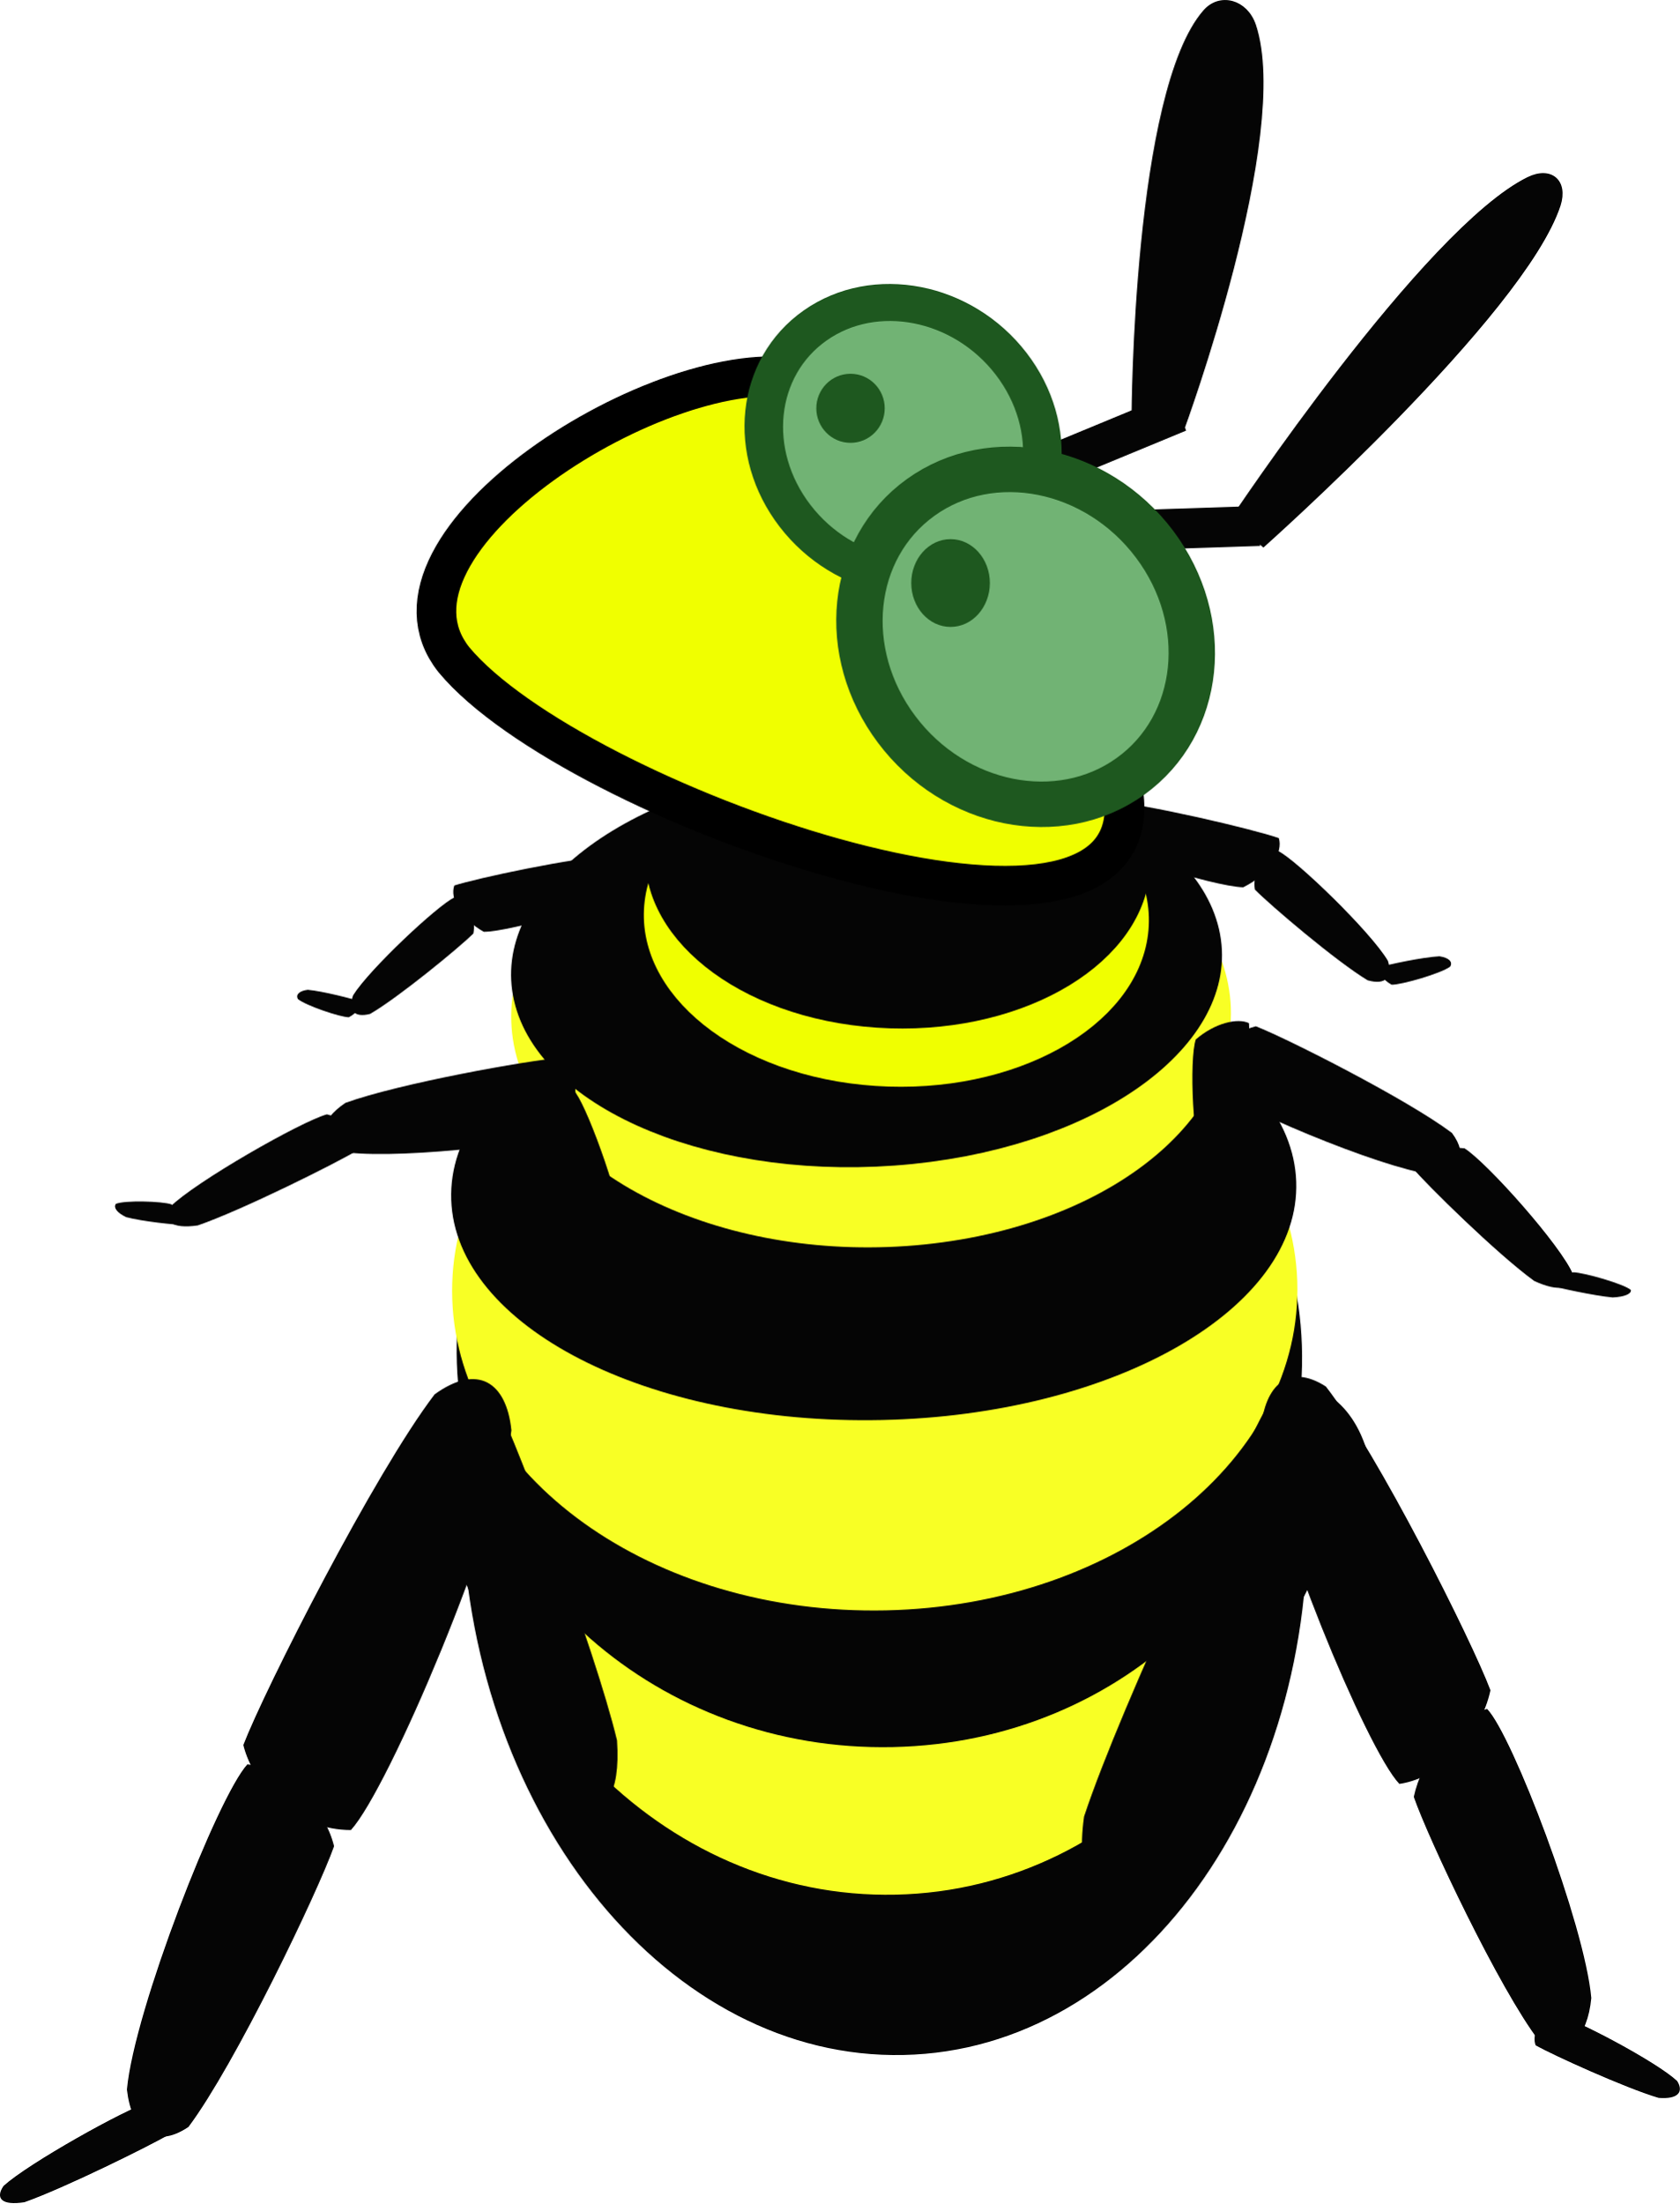
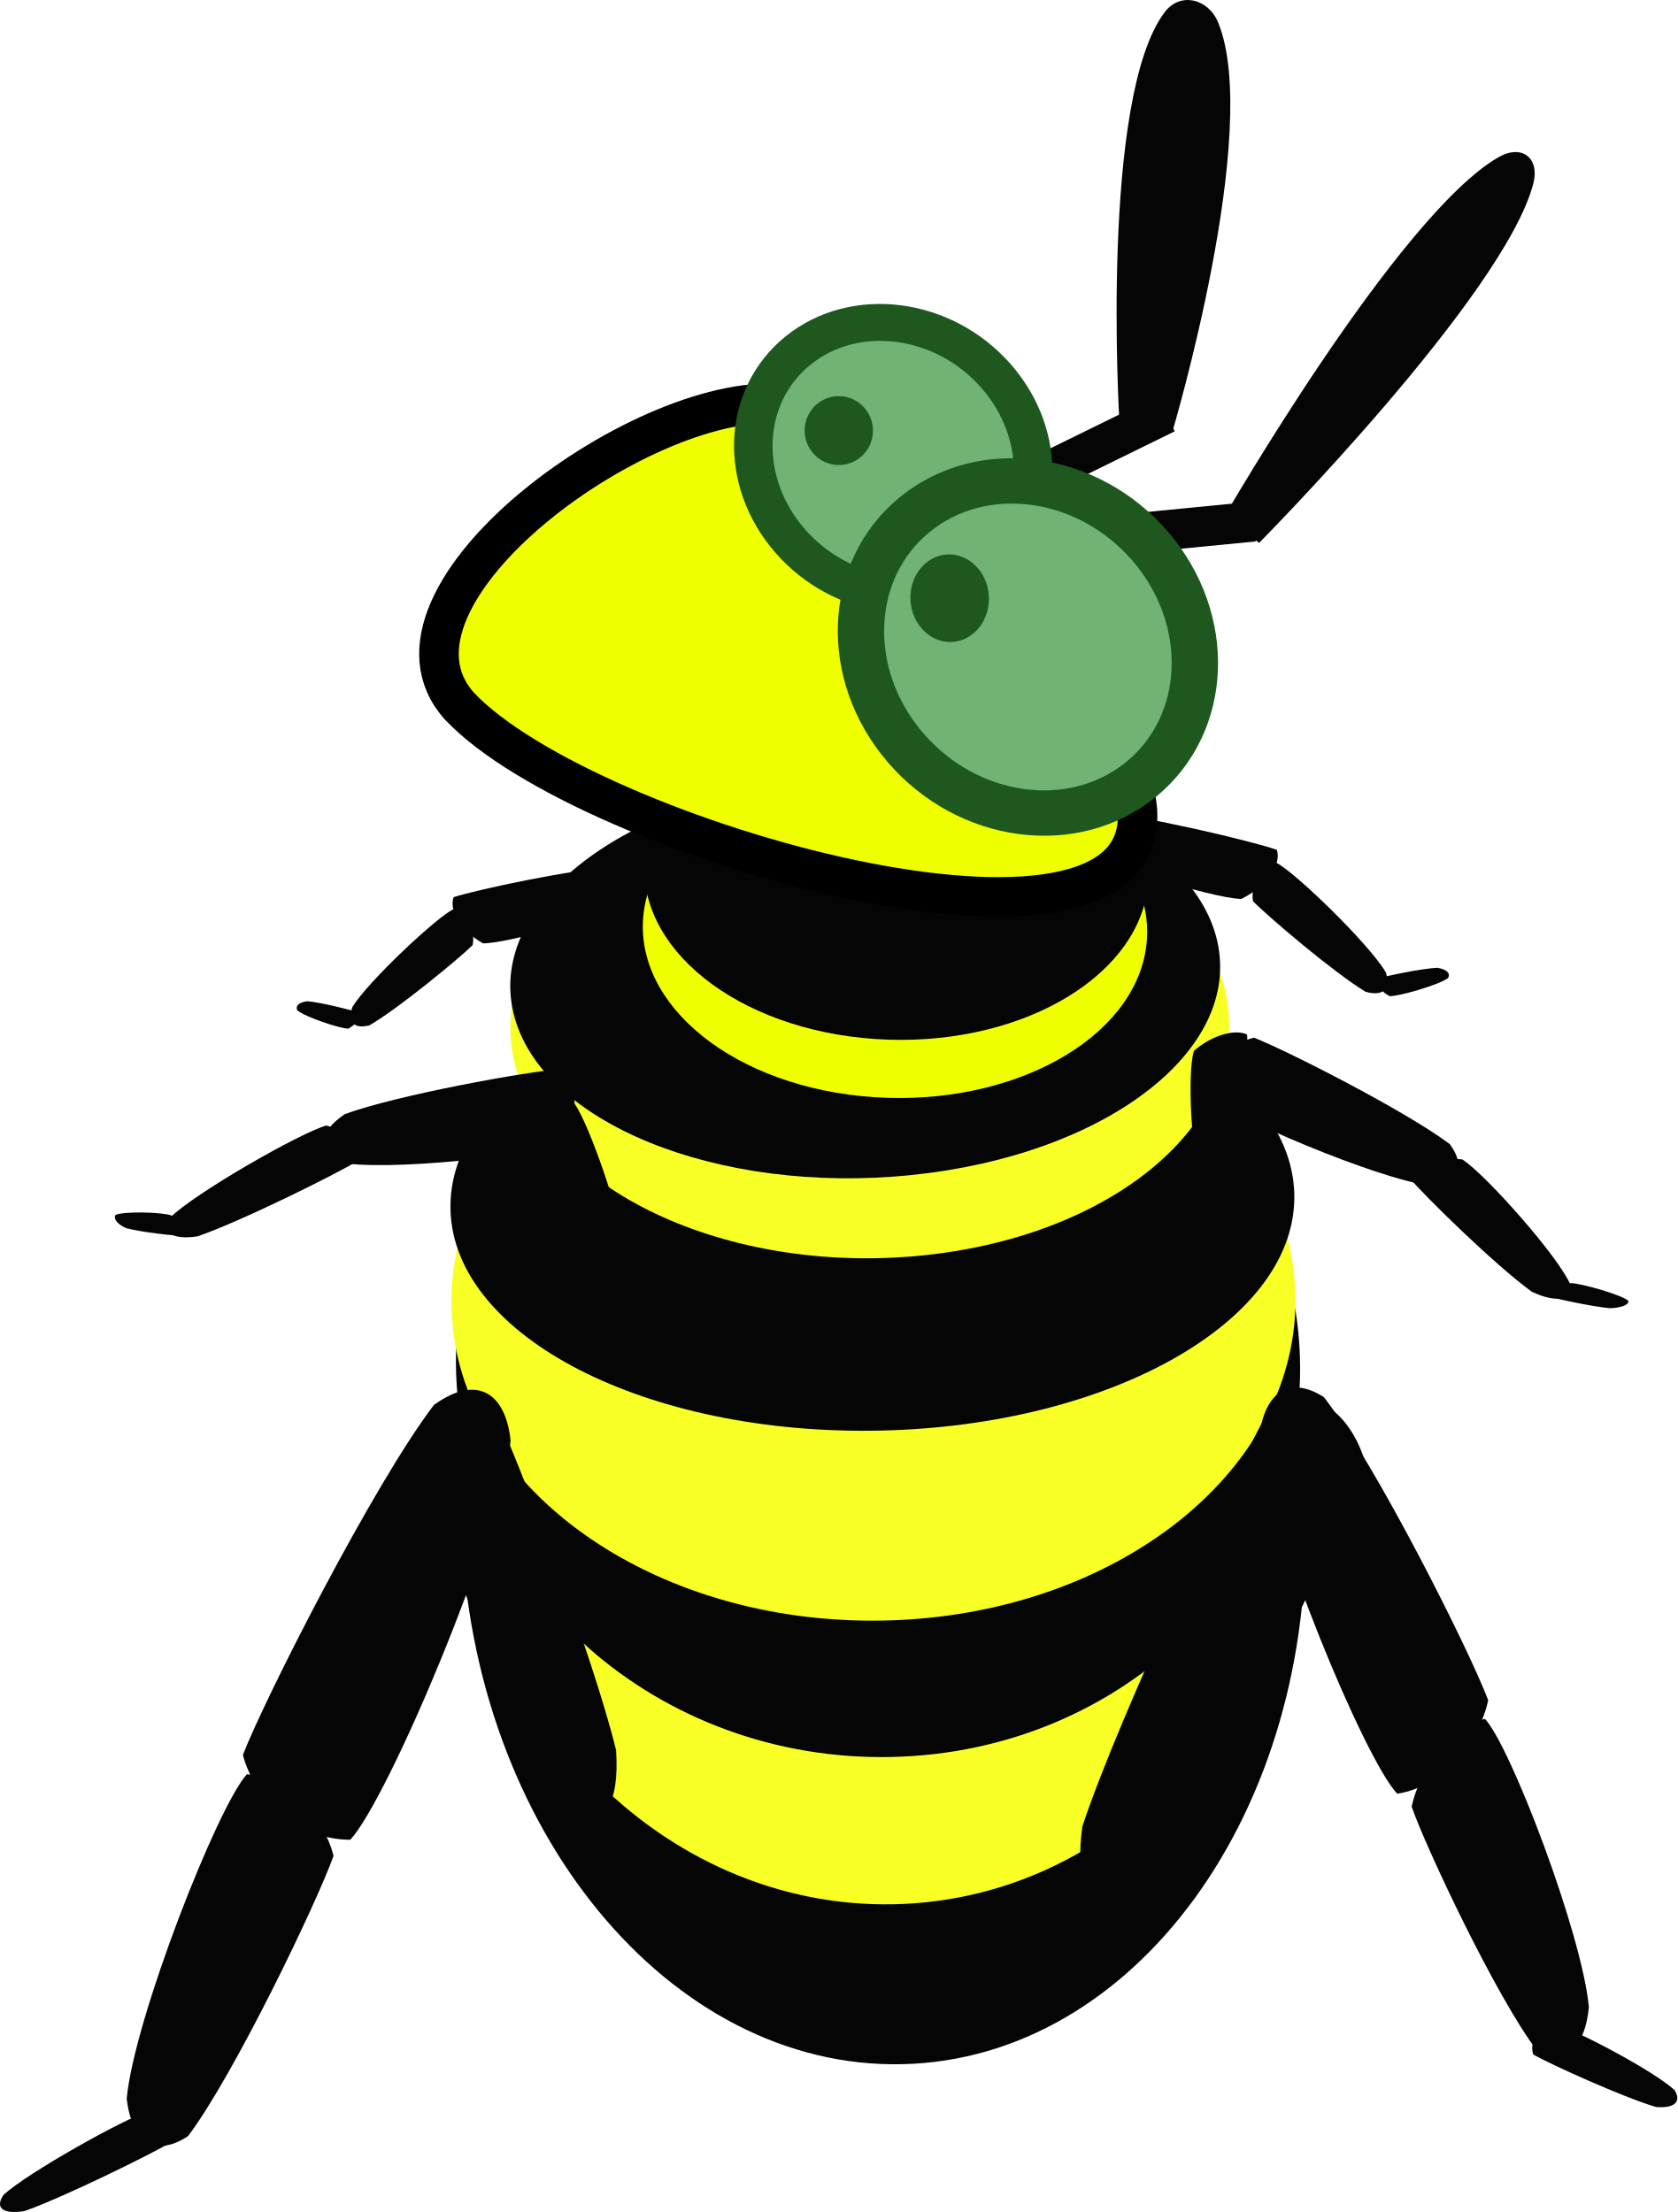
- <svg xmlns="http://www.w3.org/2000/svg" xmlns:xlink="http://www.w3.org/1999/xlink" width="217.765" height="285.497" viewBox="0 0 57.617 75.538" version="1.1" id="svg5">
+ <svg xmlns="http://www.w3.org/2000/svg" xmlns:xlink="http://www.w3.org/1999/xlink" width="217.765" height="287.252" viewBox="0 0 57.617 76.002" version="1.1" id="svg5">
  <defs id="defs2" />
-   <g id="layer1" transform="translate(-48.32169,-77.46625)">
-     <use x="0" y="0" xlink:href="#rect76516" id="use78163" transform="matrix(0.9444497,-0.3551362,0.30415,0.9444497,-26.7083,33.90042)" width="100%" height="100%" />
-     <rect style="fill:#050505;fill-opacity:1;stroke:none;stroke-width:2.353;stroke-linecap:round;stroke-linejoin:round;stroke-miterlimit:4;stroke-dasharray:none;stroke-opacity:1;paint-order:stroke fill markers" id="rect76516" width="1.371" height="6.467" x="-99.158" y="-88.783" transform="matrix(-0.02832063,-0.9995989,-0.9994533,0.03306334,0,0)" />
-     <path id="path117403-5" style="fill:#050505;stroke-width:1.392;stroke-linecap:round;stroke-linejoin:round" d="m 88.93,92.223 -1.798,-0.5 c 0,0 0.042,-11.141 2.468,-13.905 0.558,-0.636 1.508,-0.371 1.798,0.5 1.262,3.79 -2.468,13.905 -2.468,13.905 z" />
-     <path id="path22857-2" style="fill:#050505;stroke-width:1.311;stroke-linecap:round;stroke-linejoin:round" d="m 91.654,96.24 -1.133,-0.982 c 0,0 6.627,-9.963 10.19,-11.718 0.819,-0.404 1.418,0.116 1.133,0.982 -1.24,3.769 -10.19,11.718 -10.19,11.718 z" />
+   <g id="layer1" transform="translate(-48.32169,-77.00198)">
    <ellipse style="fill:#050505;fill-opacity:1;stroke-width:0.352;stroke-linejoin:bevel" id="path846" cx="-130.852" cy="-74.169" rx="18.758" ry="14.495" transform="matrix(-0.03448445,-0.9994052,-0.9997687,0.02150934,0,0)" />
    <ellipse style="fill:#f8ff25;fill-opacity:1;stroke-width:0.324;stroke-linejoin:bevel" id="ellipse1398" cx="-128.248" cy="-74.087" rx="15.861" ry="14.495" transform="matrix(-0.03448445,-0.9994052,-0.9997687,0.02150934,0,0)" />
    <ellipse style="fill:#050505;fill-opacity:1;stroke-width:0.298;stroke-linejoin:bevel" id="ellipse1840" cx="-125.571" cy="-74.169" rx="13.477" ry="14.495" transform="matrix(-0.03448445,-0.9994052,-0.9997687,0.02150934,0,0)" />
    <ellipse style="fill:#f8ff25;fill-opacity:1;stroke-width:0.269;stroke-linejoin:bevel" id="ellipse1842" cx="-123.371" cy="-74.087" rx="10.984" ry="14.495" transform="matrix(-0.03448445,-0.9994052,-0.9997687,0.02150934,0,0)" />
    <ellipse style="fill:#050505;fill-opacity:1;stroke-width:0.228;stroke-linejoin:bevel" id="ellipse1844" cx="-119.96" cy="-74.169" rx="7.867" ry="14.495" transform="matrix(-0.03448445,-0.9994052,-0.9997687,0.02150934,0,0)" />
    <g id="g4839" transform="matrix(-0.2410329,-1.039669,-1.253844,0.1278987,257.1351,204.3703)">
      <ellipse style="fill:#f8ff25;fill-opacity:1;stroke-width:0.183;stroke-linejoin:bevel" id="ellipse4835" cx="103.697" cy="122.777" rx="7.573" ry="9.735" />
      <ellipse style="fill:#050505;fill-opacity:1;stroke-width:0.17;stroke-linejoin:bevel" id="ellipse4833" cx="105.319" cy="122.589" rx="6.563" ry="9.641" />
    </g>
    <g id="g85882" transform="matrix(-0.08502437,-0.6718796,-0.7657144,0.07460501,161.1199,136.0167)">
      <path id="path17998" style="fill:#050505;stroke-width:0.169;stroke-linejoin:bevel" d="m 42.56,127.442 c 0.649,0.829 1.601,0.706 2.388,-0.592 0.72,-2.489 1.251,-8.348 1.212,-9.771 -0.755,-0.637 -2.335,-0.702 -3.716,0.176 -0.545,1.413 -0.609,8.219 0.117,10.188 z" />
      <path id="path18103" style="fill:#050505;stroke-width:0.12;stroke-linejoin:bevel" d="m 40.56,135.195 c -0.663,0.422 -1.13,0.056 -1.065,-1.127 0.549,-2.039 2.47,-6.504 3.028,-7.539 0.647,-0.251 1.524,0.159 1.938,1.205 -0.239,1.197 -2.768,6.223 -3.901,7.461 z" />
      <path id="path18107" style="fill:#050505;stroke-width:0.108;stroke-linejoin:bevel" d="m 36.962,115.306 c -0.552,0.27 -0.393,0.844 0.604,1.479 1.852,0.755 6.127,1.85 7.153,2.017 0.405,-0.357 0.335,-1.275 -0.401,-2.202 -1.061,-0.508 -5.987,-1.456 -7.356,-1.294 z" />
      <path id="path18118" style="fill:#050505;stroke-width:0.044;stroke-linejoin:bevel" d="m 40.984,137.571 c -0.164,0.136 -0.446,0.011 -0.719,-0.381 -0.291,-0.674 -0.637,-2.144 -0.671,-2.485 0.201,-0.079 0.662,0.063 1.095,0.413 0.205,0.396 0.444,2.049 0.295,2.453 z" />
    </g>
    <g id="g14903" transform="matrix(0.1059046,-0.8493818,-1.146431,-0.07646412,208.2565,206.448)">
      <ellipse style="fill:#f0ff00;fill-opacity:1;stroke-width:0.308;stroke-linejoin:bevel" id="path9417" cx="103.803" cy="122.279" rx="6.793" ry="7.529" />
      <ellipse style="fill:#050505;fill-opacity:1;stroke-width:0.308;stroke-linejoin:bevel" id="ellipse11237" cx="106.139" cy="122.452" rx="6.793" ry="7.529" />
    </g>
    <g id="g18545" transform="matrix(-0.603805,0.4993672,0.6380402,0.3716038,59.75424,23.6387)">
      <g id="g18541" transform="translate(2.942308,-12.11538)">
        <path id="path18535" style="fill:#050505;stroke-width:0.167;stroke-linejoin:bevel" d="m 81.84,151.408 c -0.729,0.762 -1.6,0.499 -2.144,-0.954 -0.307,-2.671 0.059,-8.791 0.305,-10.253 0.799,-0.549 2.285,-0.388 3.446,0.715 0.301,1.536 -0.64,8.566 -1.608,10.492 z" />
        <path id="path18537" style="fill:#050505;stroke-width:0.119;stroke-linejoin:bevel" d="m 82.568,159.692 c 0.557,0.531 1.047,0.221 1.16,-1.009 -0.213,-2.183 -1.351,-7.063 -1.72,-8.212 -0.568,-0.351 -1.447,-0.054 -1.988,0.964 0.047,1.269 1.671,6.817 2.548,8.257 z" />
        <path id="path18539" style="fill:#050505;stroke-width:0.108;stroke-linejoin:bevel" d="m 87.036,144.091 c 0.102,0.627 -0.425,0.858 -1.466,0.431 -1.611,-1.06 -4.834,-3.915 -5.534,-4.661 0.046,-0.561 0.786,-1.081 1.904,-1.055 0.981,0.56 4.455,4.047 5.096,5.285 z" />
      </g>
      <path id="path18543" style="fill:#050505;stroke-width:0.044;stroke-linejoin:bevel" d="m 84.765,149.967 c 0.133,0.164 0.415,0.076 0.728,-0.29 0.371,-0.653 0.91,-2.12 0.992,-2.467 -0.176,-0.11 -0.628,-0.03 -1.084,0.268 -0.25,0.379 -0.716,2.05 -0.636,2.488 z" />
    </g>
    <g id="g18128" transform="matrix(0.4252114,-0.8506074,0.7977144,0.3464429,-66.44817,136.5069)">
      <path id="path18105" style="fill:#050505;stroke-width:0.068;stroke-linejoin:bevel" d="m 90.073,143.472 c -0.117,0.457 0.143,0.643 0.743,0.364 0.969,-0.724 2.982,-2.711 3.432,-3.235 0.031,-0.413 -0.314,-0.819 -0.916,-0.836 -0.582,0.378 -2.792,2.82 -3.259,3.706 z" />
      <path id="path18000" style="fill:#050505;stroke-width:0.108;stroke-linejoin:bevel" d="m 93.069,140.077 c 0.317,-0.551 0.871,-0.396 1.408,0.593 0.578,1.84 1.271,6.089 1.342,7.11 -0.391,0.406 -1.293,0.341 -2.143,-0.386 -0.406,-1.054 -0.894,-5.952 -0.608,-7.316 z" />
      <path id="path18120" style="fill:#050505;stroke-width:0.085;stroke-linejoin:bevel" d="m 93.328,153.798 c -0.451,0.465 -0.848,0.384 -0.942,-0.366 0.17,-1.428 1.086,-4.774 1.383,-5.586 0.46,-0.355 1.173,-0.373 1.612,0.144 -0.036,0.812 -1.345,4.694 -2.054,5.807 z" />
      <path id="path18122" style="fill:#050505;stroke-width:0.036;stroke-linejoin:bevel" d="m 94.026,156.105 c 0.19,0.019 0.281,-0.185 0.189,-0.562 -0.267,-0.571 -1.027,-1.692 -1.231,-1.932 -0.175,0.034 -0.364,0.327 -0.399,0.745 0.136,0.35 1.083,1.547 1.441,1.749 z" />
    </g>
-     <path id="ellipse4848" style="fill:#f0ff00;stroke:#000000;stroke-width:1.359;stroke-linejoin:bevel;stroke-miterlimit:4;stroke-dasharray:none;stroke-opacity:1" d="m 86.892,105.113 c -0.1,-3.676 -5.294,-13.474 -11.09,-14.655 -4.69,-0.956 -15.114,5.611 -11.913,9.629 4.073,4.9 23.09,11.556 23.003,5.027 z" />
-     <ellipse style="fill:#71b374;fill-opacity:1;stroke:#1e581f;stroke-width:1.296;stroke-linejoin:bevel;stroke-miterlimit:4;stroke-dasharray:none;stroke-opacity:1" id="ellipse8628" cx="-6.43" cy="121.428" rx="4.531" ry="4.947" transform="matrix(-0.8178442,0.5754397,0.6097208,0.7926163,0,0)" />
-     <ellipse style="fill:#71b374;fill-opacity:1;stroke:#1e581f;stroke-width:1.575;stroke-linejoin:bevel;stroke-miterlimit:4;stroke-dasharray:none;stroke-opacity:1" id="ellipse18455" cx="-7.005" cy="129.4" rx="5.445" ry="5.984" transform="matrix(-0.8118511,0.5838645,0.6013263,0.7990035,0,0)" />
-     <ellipse style="fill:#1e581f;fill-opacity:1;stroke:none;stroke-width:2.608;stroke-linecap:round;stroke-linejoin:round;stroke-opacity:1;paint-order:stroke fill markers" id="path66792" cx="80.924" cy="97.456" rx="1.348" ry="1.505" />
-     <use x="0" y="0" xlink:href="#path66792" id="use66962" transform="matrix(0.870211,0,0,0.7868182,7.071532,14.78491)" width="100%" height="100%" />
+     <g id="g882" transform="rotate(-3.67085,82.48601,97.20857)" class="head">
+       <use x="0" y="0" xlink:href="#rect76516" id="use78163" transform="matrix(0.9444497,-0.3551362,0.30415,0.9444497,-26.7083,33.90042)" width="100%" height="100%" />
+       <rect style="fill:#050505;fill-opacity:1;stroke:none;stroke-width:2.353;stroke-linecap:round;stroke-linejoin:round;stroke-miterlimit:4;stroke-dasharray:none;stroke-opacity:1;paint-order:stroke fill markers" id="rect76516" width="1.371" height="6.467" x="-99.158" y="-88.783" transform="matrix(-0.02832063,-0.9995989,-0.9994533,0.03306334,0,0)" />
+       <path id="path117403-5" style="fill:#050505;stroke-width:1.392;stroke-linecap:round;stroke-linejoin:round" d="m 88.93,92.223 -1.798,-0.5 c 0,0 0.042,-11.141 2.468,-13.905 0.558,-0.636 1.508,-0.371 1.798,0.5 1.262,3.79 -2.468,13.905 -2.468,13.905 z" />
+       <path id="path22857-2" style="fill:#050505;stroke-width:1.311;stroke-linecap:round;stroke-linejoin:round" d="m 91.654,96.24 -1.133,-0.982 c 0,0 6.627,-9.963 10.19,-11.718 0.819,-0.404 1.418,0.116 1.133,0.982 -1.24,3.769 -10.19,11.718 -10.19,11.718 z" />
+       <path id="ellipse4848" style="fill:#f0ff00;stroke:#000000;stroke-width:1.359;stroke-linejoin:bevel;stroke-miterlimit:4;stroke-dasharray:none;stroke-opacity:1" d="m 86.892,105.113 c -0.1,-3.676 -5.294,-13.474 -11.09,-14.655 -4.69,-0.956 -15.114,5.611 -11.913,9.629 4.073,4.9 23.09,11.556 23.003,5.027 z" />
+       <ellipse style="fill:#71b374;fill-opacity:1;stroke:#1e581f;stroke-width:1.296;stroke-linejoin:bevel;stroke-miterlimit:4;stroke-dasharray:none;stroke-opacity:1" id="ellipse8628" cx="-6.43" cy="121.428" rx="4.531" ry="4.947" transform="matrix(-0.8178442,0.5754397,0.6097208,0.7926163,0,0)" />
+       <ellipse style="fill:#71b374;fill-opacity:1;stroke:#1e581f;stroke-width:1.575;stroke-linejoin:bevel;stroke-miterlimit:4;stroke-dasharray:none;stroke-opacity:1" id="ellipse18455" cx="-7.005" cy="129.4" rx="5.445" ry="5.984" transform="matrix(-0.8118511,0.5838645,0.6013263,0.7990035,0,0)" />
+       <ellipse style="fill:#1e581f;fill-opacity:1;stroke:none;stroke-width:2.608;stroke-linecap:round;stroke-linejoin:round;stroke-opacity:1;paint-order:stroke fill markers" id="path66792" cx="80.924" cy="97.456" rx="1.348" ry="1.505" />
+       <use x="0" y="0" xlink:href="#path66792" id="use66962" transform="matrix(0.870211,0,0,0.7868182,7.071532,14.78491)" width="100%" height="100%" />
+     </g>
    <path id="path18130" style="fill:#050505;stroke-width:0.058;stroke-linejoin:bevel" d="m 70.176,110.912 c -0.064,0.381 -0.343,0.44 -0.739,0.042 -0.542,-0.849 -1.498,-2.974 -1.684,-3.51 0.12,-0.321 0.546,-0.519 1.047,-0.343 0.345,0.467 1.304,2.997 1.376,3.811 z" />
    <path id="path18132" style="fill:#050505;stroke-width:0.088;stroke-linejoin:bevel" d="m 70.374,107.728 c 0.287,-0.415 -0.013,-0.809 -0.906,-0.943 -1.518,0.087 -4.806,0.796 -5.564,1.042 -0.158,0.43 0.196,1.128 1.008,1.587 0.895,0.01 4.579,-1.055 5.462,-1.686 z" />
    <path id="path18134" style="fill:#050505;stroke-width:0.07;stroke-linejoin:bevel" d="m 60.432,111.59 c -0.18,0.496 0.014,0.788 0.584,0.64 0.967,-0.558 3.058,-2.278 3.54,-2.754 0.098,-0.47 -0.133,-1.042 -0.654,-1.238 -0.571,0.27 -2.912,2.46 -3.47,3.353 z" />
    <path id="path18136" style="fill:#050505;stroke-width:0.03;stroke-linejoin:bevel" d="m 58.537,111.72 c -0.079,-0.145 0.037,-0.278 0.339,-0.317 0.501,0.043 1.566,0.314 1.808,0.405 0.035,0.149 -0.11,0.386 -0.399,0.537 -0.298,-0.004 -1.48,-0.401 -1.748,-0.626 z" />
    <g id="g113312" transform="matrix(1.053056,-0.09867893,-0.07730504,1.123608,6.863729,-11.01848)">
      <path id="path18002" style="fill:#050505;stroke-width:0.159;stroke-linejoin:bevel" d="m 68.477,139.718 c 0.855,0.553 1.364,-0.026 1.117,-1.748 -0.949,-2.926 -3.89,-9.263 -4.707,-10.723 -0.812,-0.304 -1.806,0.379 -2.154,1.945 0.457,1.726 4.208,8.825 5.744,10.525 z" />
      <g id="g887" transform="matrix(-0.2163118,-0.8921807,-0.7907532,0.193509,181.429,167.382)">
        <path id="rect15412" style="fill:#050505;stroke-width:0.238;stroke-linejoin:bevel" d="m 71.551,127.118 c 1.657,-0.109 2.609,0.878 2.076,2.72 -1.922,2.801 -7.778,8.316 -9.394,9.5 -1.566,-0.153 -3.443,-1.562 -4.054,-3.594 0.936,-1.716 8.37,-7.611 11.372,-8.626 z" />
        <path id="path18114" style="fill:#050505;stroke-width:0.195;stroke-linejoin:bevel" d="m 54.178,145.931 c -1.428,0.075 -2.307,-0.697 -1.947,-2.124 1.51,-2.163 6.275,-6.41 7.609,-7.319 1.364,0.128 3.066,1.233 3.707,2.814 -0.716,1.326 -6.827,5.859 -9.369,6.629 z" />
        <path id="path18116" style="fill:#050505;stroke-width:0.08;stroke-linejoin:bevel" d="m 52.414,151.253 c -0.314,0.403 -0.637,0.191 -0.78,-0.701 0.003,-1.596 0.421,-5.184 0.582,-6.031 0.332,-0.272 0.895,-0.082 1.291,0.644 0.046,0.926 -0.634,5.014 -1.093,6.088 z" />
      </g>
    </g>
    <g id="g113404" transform="matrix(-1.451434,0.1471109,0.02450768,1.297954,183.4969,-49.12481)">
      <path id="path113394" style="fill:#050505;stroke-width:0.159;stroke-linejoin:bevel" d="m 68.722,139.351 c 0.855,0.553 1.364,-0.026 1.117,-1.748 -0.949,-2.926 -3.89,-9.263 -4.707,-10.723 -0.812,-0.304 -1.806,0.379 -2.154,1.945 0.457,1.726 4.208,8.825 5.744,10.525 z" />
      <g id="g113402" transform="matrix(-0.1015316,-0.7127258,-0.4947581,0.1845528,135.6572,155.4249)">
        <path id="path113396" style="fill:#050505;stroke-width:0.238;stroke-linejoin:bevel" d="m 71.551,127.118 c 1.657,-0.109 2.609,0.878 2.076,2.72 -1.922,2.801 -7.778,8.316 -9.394,9.5 -1.566,-0.153 -3.443,-1.562 -4.054,-3.594 0.936,-1.716 8.37,-7.611 11.372,-8.626 z" />
        <path id="path113398" style="fill:#050505;stroke-width:0.195;stroke-linejoin:bevel" d="m 54.178,145.931 c -1.428,0.075 -2.307,-0.697 -1.947,-2.124 1.51,-2.163 6.275,-6.41 7.609,-7.319 1.364,0.128 3.066,1.233 3.707,2.814 -0.716,1.326 -6.827,5.859 -9.369,6.629 z" />
        <path id="path113400" style="fill:#050505;stroke-width:0.08;stroke-linejoin:bevel" d="m 51.945,150.407 c -0.332,0.384 -0.645,0.154 -0.748,-0.745 0.075,-1.593 0.654,-5.153 0.853,-5.989 0.344,-0.253 0.898,-0.03 1.261,0.717 0.004,0.927 -0.859,4.971 -1.366,6.017 z" />
      </g>
    </g>
  </g>
</svg>
